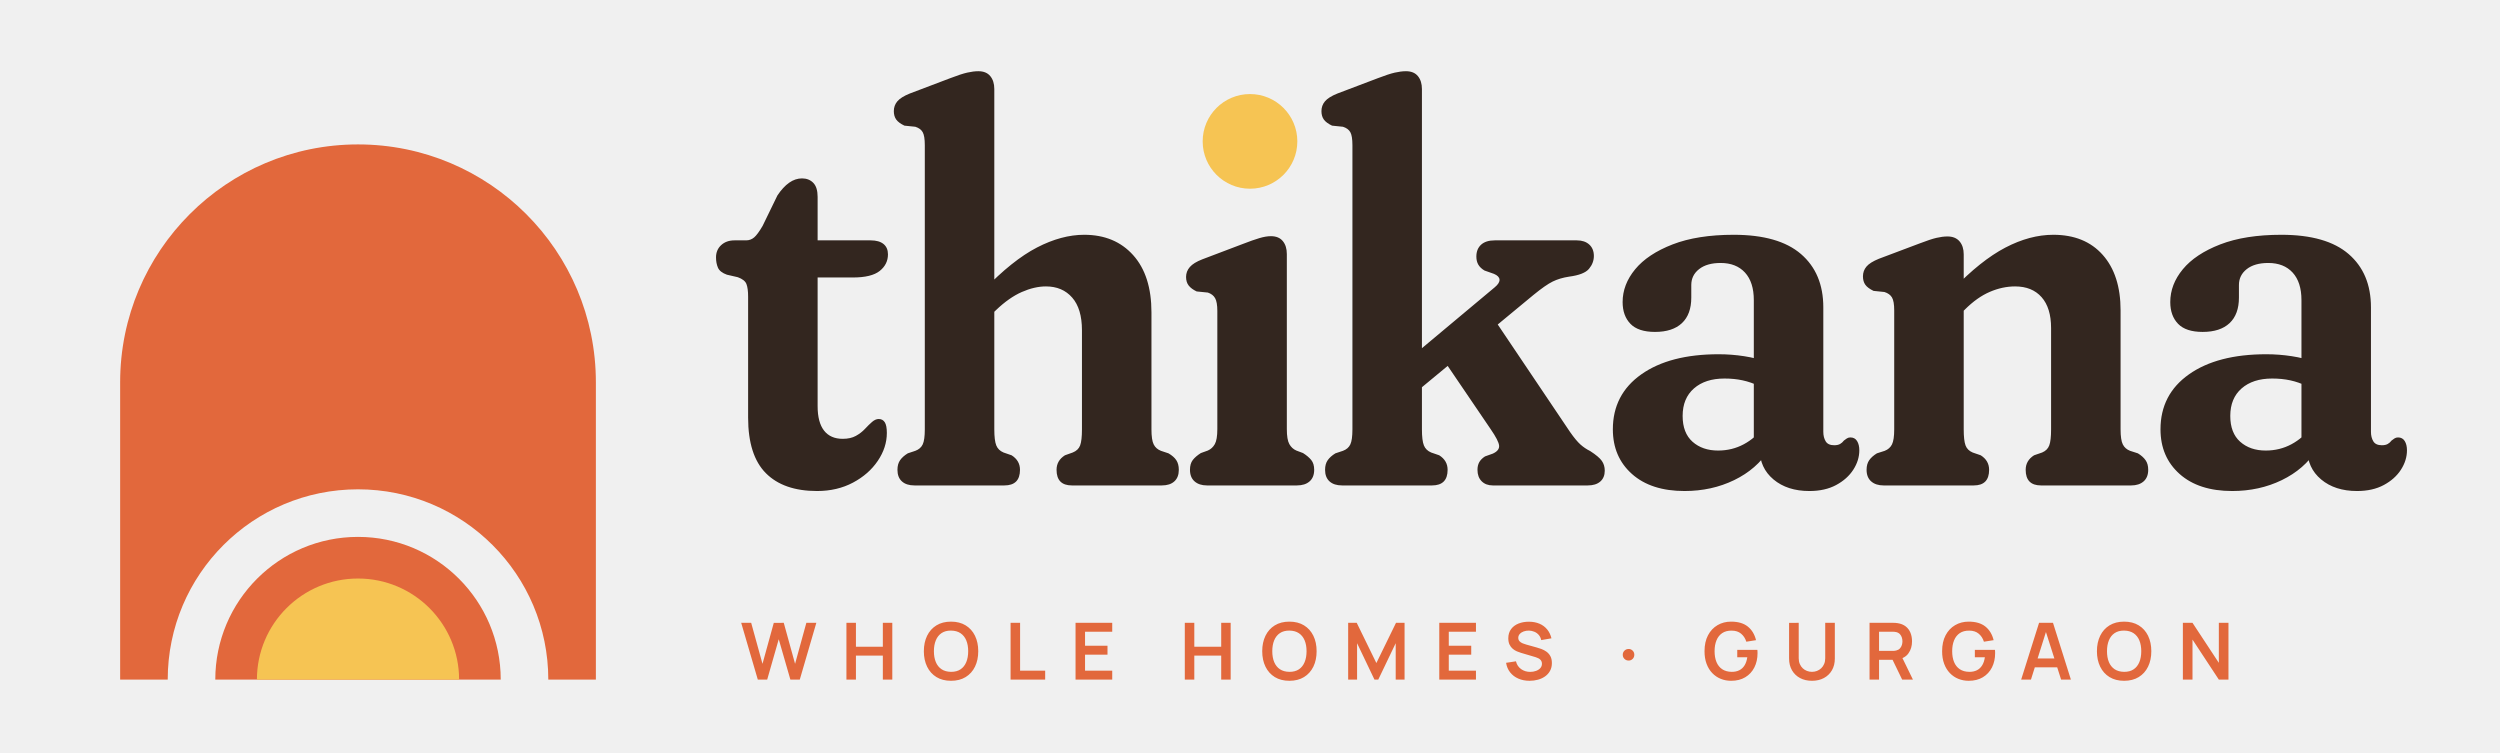
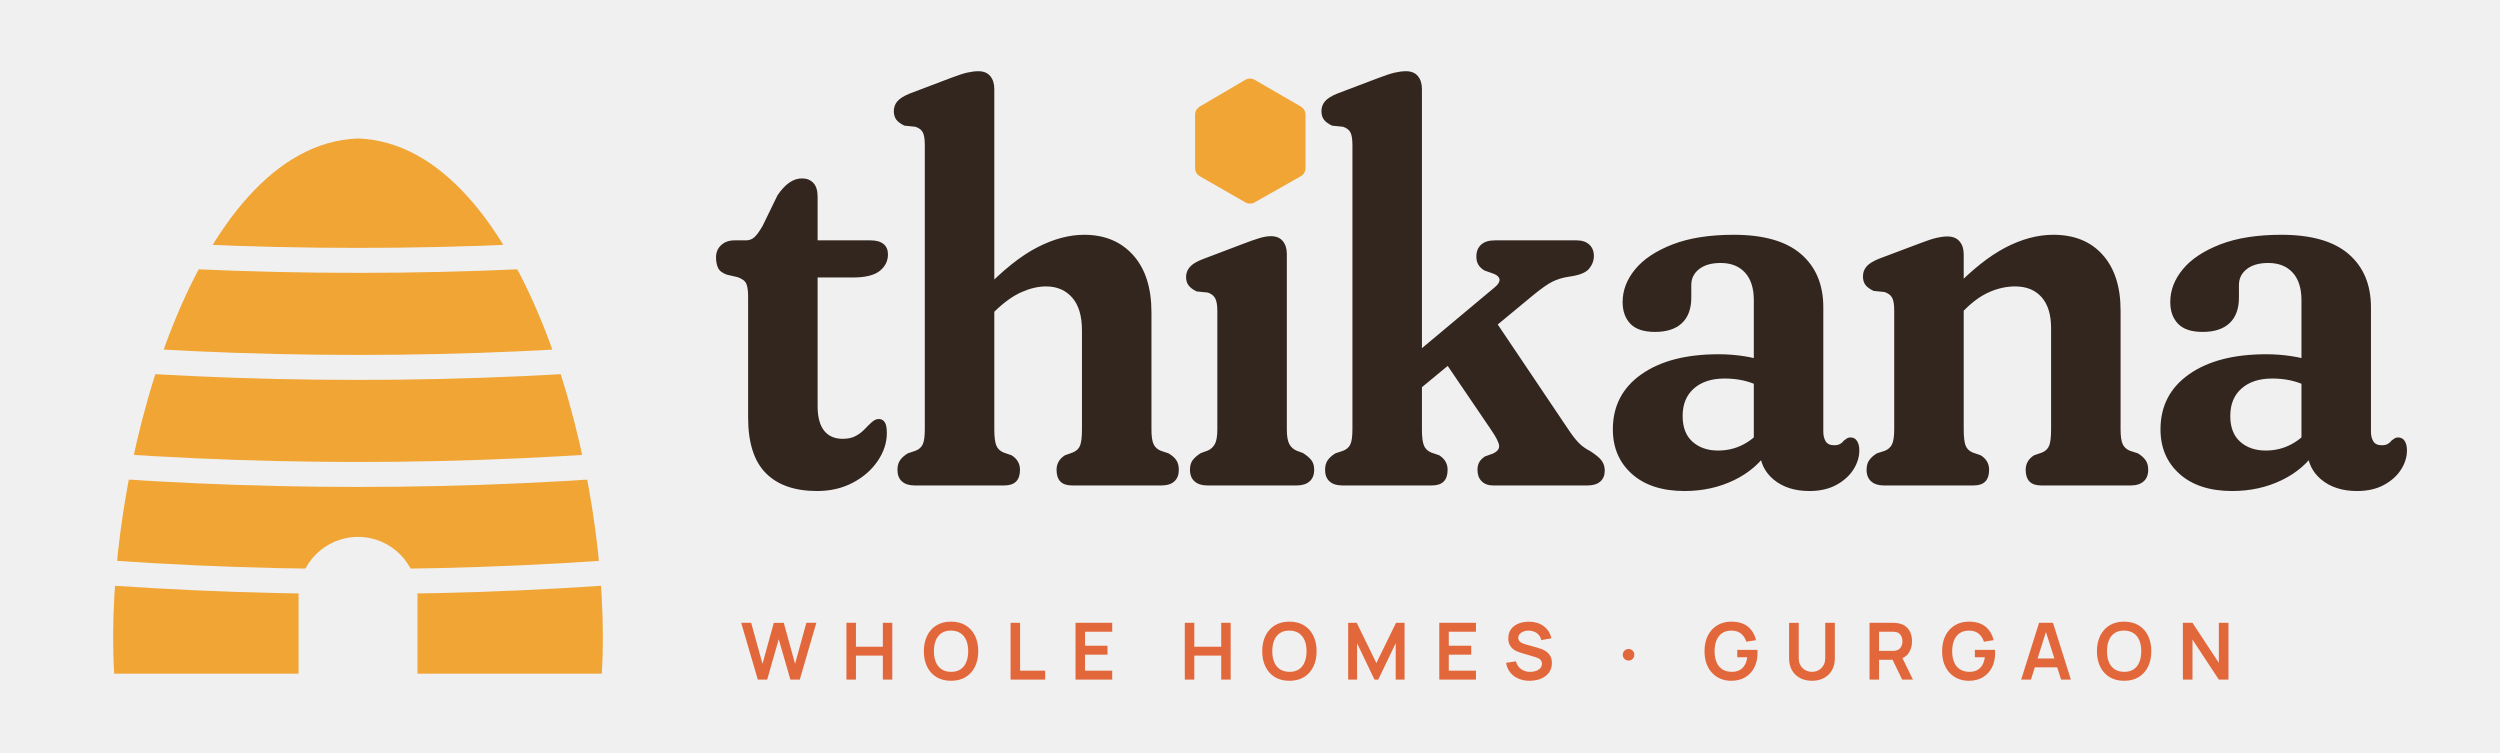
<svg xmlns="http://www.w3.org/2000/svg" viewBox="0 0 412 124" width="412" height="124">
  <g transform="translate(10,14) scale(0.98)">
-     <path fill-rule="evenodd" fill="#E2683C" d="M10 100V50A40 40 0 0 1 90 50V100ZM18 100A32 32 0 0 1 82 100H74A24 24 0 0 0 26 100Z" />
-     <path fill="#F6C453" d="M33 100A17 17 0 0 1 67 100Z" />
+     <mask id="hFalse">
+       <rect x="-10" y="-10" width="120" height="120" fill="#fff" />
+       <path d="M-5 27Q50 32 105 27" stroke="#000" stroke-width="4.2" fill="none" />
+       <path d="M-5 45Q50 50 105 45" stroke="#000" stroke-width="4.2" fill="none" />
+       <path d="M-5 63Q50 68 105 63" stroke="#000" stroke-width="4.2" fill="none" />
+       <path d="M-5 81Q50 86 105 81" stroke="#000" stroke-width="4.2" fill="none" />
+       <path d="M40 100V86A10 10 0 0 1 60 86V100Z" fill="#000" />
+     </mask>
+     <path d="M9 99C7 66 22 10 50 9C78 10 93 66 91 99Z" fill="#F0A535" mask="url(#hFalse)" />
  </g>
  <g transform="translate(118,80)">
    <path d="M3.588 -34.316 1.794 -34.73Q0.644 -35.144 0.322 -35.88Q0.0 -36.616 0.0 -37.582Q0.0 -38.824 0.851 -39.606Q1.702 -40.388 3.036 -40.388H4.968Q5.704 -40.388 6.279 -40.871Q6.854 -41.354 7.682 -42.78L10.12 -47.794Q11.04 -49.174 12.052 -49.887Q13.064 -50.6 14.168 -50.6Q15.318 -50.6 16.031 -49.864Q16.744 -49.128 16.744 -47.564V-13.064Q16.744 -10.396 17.802 -9.039Q18.86 -7.682 20.884 -7.682Q22.172 -7.682 23.046 -8.165Q23.92 -8.648 24.541 -9.315Q25.162 -9.982 25.714 -10.465Q26.266 -10.948 26.818 -10.948Q27.462 -10.948 27.807 -10.419Q28.152 -9.89 28.152 -8.648Q28.152 -6.256 26.657 -4.048Q25.162 -1.84 22.563 -0.46Q19.964 0.92 16.652 0.92Q11.132 0.92 8.211 -2.024Q5.29 -4.968 5.29 -11.178V-31.096Q5.29 -32.476 5.014 -33.189Q4.738 -33.902 3.588 -34.316ZM12.19 -34.27V-40.388H25.484Q26.864 -40.388 27.6 -39.79Q28.336 -39.192 28.336 -38.088Q28.336 -36.432 26.979 -35.351Q25.622 -34.27 22.54 -34.27ZM44.712 -27.508 42.32 -30.314 44.114 -32.2Q48.852 -37.122 52.9 -39.215Q56.948 -41.308 60.674 -41.308Q65.734 -41.308 68.747 -37.95Q71.76 -34.592 71.76 -28.52V-9.246Q71.76 -7.498 72.128 -6.762Q72.496 -6.026 73.324 -5.704L74.566 -5.29Q75.44 -4.784 75.854 -4.163Q76.268 -3.542 76.268 -2.576Q76.268 -1.334 75.532 -0.667Q74.796 0.0 73.462 0.0H58.65Q56.12 0.0 56.12 -2.576Q56.12 -4.094 57.5 -4.968L58.788 -5.428Q59.708 -5.796 60.007 -6.601Q60.306 -7.406 60.306 -9.246V-25.576Q60.306 -29.118 58.696 -30.958Q57.086 -32.798 54.372 -32.798Q52.486 -32.798 50.393 -31.878Q48.3 -30.958 46.138 -28.888ZM45.862 -65.32V-9.246Q45.862 -7.406 46.184 -6.601Q46.506 -5.796 47.38 -5.428L48.714 -4.968Q50.094 -4.094 50.094 -2.576Q50.094 0.0 47.518 0.0H32.706Q31.372 0.0 30.636 -0.667Q29.9 -1.334 29.9 -2.576Q29.9 -3.542 30.337 -4.163Q30.774 -4.784 31.602 -5.29L32.844 -5.704Q33.718 -6.026 34.063 -6.762Q34.408 -7.498 34.408 -9.246V-56.074Q34.408 -57.592 34.063 -58.213Q33.718 -58.834 32.844 -59.11L31.05 -59.294Q30.084 -59.754 29.693 -60.306Q29.302 -60.858 29.302 -61.686Q29.302 -62.606 29.877 -63.296Q30.452 -63.986 31.924 -64.584L38.594 -67.114Q40.388 -67.804 41.4 -68.034Q42.412 -68.264 43.24 -68.264Q44.528 -68.264 45.195 -67.459Q45.862 -66.654 45.862 -65.32ZM94.07 -38.134V-9.292Q94.07 -7.544 94.484 -6.808Q94.898 -6.072 95.634 -5.75L96.738 -5.336Q97.612 -4.784 98.095 -4.186Q98.578 -3.588 98.578 -2.576Q98.578 -1.334 97.819 -0.667Q97.06 0.0 95.726 0.0H80.914Q79.626 0.0 78.867 -0.667Q78.108 -1.334 78.108 -2.576Q78.108 -3.588 78.568 -4.186Q79.028 -4.784 79.902 -5.336L81.052 -5.75Q81.788 -6.072 82.202 -6.808Q82.616 -7.544 82.616 -9.292V-28.75Q82.616 -30.222 82.248 -30.866Q81.88 -31.51 81.052 -31.786L79.212 -31.97Q78.338 -32.384 77.901 -32.936Q77.464 -33.488 77.464 -34.362Q77.464 -35.282 78.085 -35.995Q78.706 -36.708 80.132 -37.26L86.802 -39.79Q88.458 -40.434 89.539 -40.756Q90.62 -41.078 91.448 -41.078Q92.736 -41.078 93.403 -40.273Q94.07 -39.468 94.07 -38.134ZM103.178 0.0Q101.844 0.0 101.108 -0.667Q100.372 -1.334 100.372 -2.576Q100.372 -3.542 100.809 -4.163Q101.246 -4.784 102.074 -5.29L103.316 -5.704Q104.19 -6.026 104.535 -6.762Q104.88 -7.498 104.88 -9.246V-56.074Q104.88 -57.592 104.535 -58.213Q104.19 -58.834 103.316 -59.11L101.522 -59.294Q100.556 -59.754 100.165 -60.306Q99.774 -60.858 99.774 -61.686Q99.774 -62.606 100.349 -63.296Q100.924 -63.986 102.396 -64.584L109.066 -67.114Q110.86 -67.804 111.872 -68.034Q112.884 -68.264 113.712 -68.264Q115.0 -68.264 115.667 -67.459Q116.334 -66.654 116.334 -65.32V-9.246Q116.334 -7.406 116.656 -6.601Q116.978 -5.796 117.852 -5.428L119.186 -4.968Q120.566 -4.094 120.566 -2.576Q120.566 0.0 117.99 0.0ZM112.608 -19.504 128.34 -32.66Q129.168 -33.35 129.122 -33.925Q129.076 -34.5 128.202 -34.868L126.638 -35.42Q125.948 -35.834 125.626 -36.386Q125.304 -36.938 125.304 -37.72Q125.304 -38.962 126.086 -39.675Q126.868 -40.388 128.34 -40.388H141.864Q143.152 -40.388 143.911 -39.698Q144.67 -39.008 144.67 -37.812Q144.67 -36.662 143.865 -35.696Q143.06 -34.73 140.576 -34.408Q139.058 -34.178 137.885 -33.603Q136.712 -33.028 134.688 -31.372L114.172 -14.398ZM127.236 -28.888 140.76 -8.786Q141.726 -7.406 142.439 -6.762Q143.152 -6.118 144.072 -5.658Q145.498 -4.738 145.981 -4.048Q146.464 -3.358 146.464 -2.438Q146.464 -1.288 145.728 -0.644Q144.992 0.0 143.658 0.0H128.018Q126.868 0.0 126.178 -0.69Q125.488 -1.38 125.488 -2.576Q125.488 -3.312 125.787 -3.841Q126.086 -4.37 126.73 -4.784L128.018 -5.244Q129.122 -5.75 129.053 -6.555Q128.984 -7.36 127.65 -9.292L118.68 -22.494ZM171.994 -5.98V-7.222L171.028 -7.452V-30.544Q171.028 -33.488 169.579 -35.075Q168.13 -36.662 165.554 -36.662Q163.3 -36.662 162.012 -35.65Q160.724 -34.638 160.724 -33.028V-30.958Q160.724 -28.198 159.183 -26.749Q157.642 -25.3 154.744 -25.3Q151.984 -25.3 150.696 -26.634Q149.408 -27.968 149.408 -30.222Q149.408 -33.12 151.478 -35.627Q153.548 -38.134 157.642 -39.721Q161.736 -41.308 167.716 -41.308Q175.122 -41.308 178.802 -38.134Q182.482 -34.96 182.482 -29.348V-8.832Q182.482 -7.912 182.873 -7.268Q183.264 -6.624 184.276 -6.624Q184.874 -6.624 185.242 -6.831Q185.61 -7.038 185.886 -7.406Q186.116 -7.59 186.369 -7.751Q186.622 -7.912 186.944 -7.912Q187.68 -7.912 188.048 -7.314Q188.416 -6.716 188.416 -5.796Q188.416 -4.14 187.427 -2.599Q186.438 -1.058 184.598 -0.069Q182.758 0.92 180.182 0.92Q176.548 0.92 174.271 -0.989Q171.994 -2.898 171.994 -5.98ZM147.798 -9.246Q147.798 -14.996 152.49 -18.308Q157.182 -21.62 165.232 -21.62Q167.348 -21.62 169.441 -21.298Q171.534 -20.976 173.006 -20.378L171.902 -16.376Q170.568 -17.02 169.188 -17.319Q167.808 -17.618 166.198 -17.618Q163.024 -17.618 161.161 -15.985Q159.298 -14.352 159.298 -11.454Q159.298 -8.648 160.931 -7.199Q162.564 -5.75 165.14 -5.75Q167.44 -5.75 169.372 -6.785Q171.304 -7.82 172.546 -9.568L173.558 -5.888Q171.488 -2.668 167.785 -0.874Q164.082 0.92 159.62 0.92Q154.1 0.92 150.949 -1.886Q147.798 -4.692 147.798 -9.246ZM205.62 -38.088V-9.246Q205.62 -7.406 205.919 -6.601Q206.218 -5.796 207.092 -5.428L208.426 -4.968Q209.806 -4.094 209.806 -2.576Q209.806 0.0 207.276 0.0H192.418Q191.13 0.0 190.371 -0.667Q189.612 -1.334 189.612 -2.576Q189.612 -3.542 190.049 -4.163Q190.486 -4.784 191.314 -5.29L192.602 -5.704Q193.43 -6.026 193.798 -6.762Q194.166 -7.498 194.166 -9.246V-28.842Q194.166 -30.36 193.798 -30.981Q193.43 -31.602 192.556 -31.878L190.762 -32.062Q189.796 -32.522 189.405 -33.074Q189.014 -33.626 189.014 -34.454Q189.014 -35.374 189.589 -36.064Q190.164 -36.754 191.636 -37.352L198.352 -39.882Q200.146 -40.572 201.135 -40.802Q202.124 -41.032 202.952 -41.032Q204.24 -41.032 204.93 -40.227Q205.62 -39.422 205.62 -38.088ZM204.424 -27.6 202.032 -30.406 203.826 -32.292Q208.426 -37.076 212.474 -39.192Q216.522 -41.308 220.386 -41.308Q225.584 -41.308 228.528 -37.996Q231.472 -34.684 231.472 -28.842V-9.246Q231.472 -7.498 231.84 -6.762Q232.208 -6.026 233.036 -5.704L234.324 -5.29Q235.152 -4.784 235.589 -4.163Q236.026 -3.542 236.026 -2.576Q236.026 -1.334 235.267 -0.667Q234.508 0.0 233.22 0.0H218.362Q215.832 0.0 215.832 -2.576Q215.832 -4.094 217.212 -4.968L218.546 -5.428Q219.42 -5.796 219.719 -6.601Q220.018 -7.406 220.018 -9.246V-25.944Q220.018 -29.256 218.454 -31.027Q216.89 -32.798 214.084 -32.798Q212.014 -32.798 209.921 -31.901Q207.828 -31.004 205.804 -28.98ZM262.246 -5.98V-7.222L261.28 -7.452V-30.544Q261.28 -33.488 259.831 -35.075Q258.382 -36.662 255.806 -36.662Q253.552 -36.662 252.264 -35.65Q250.976 -34.638 250.976 -33.028V-30.958Q250.976 -28.198 249.435 -26.749Q247.894 -25.3 244.996 -25.3Q242.236 -25.3 240.948 -26.634Q239.66 -27.968 239.66 -30.222Q239.66 -33.12 241.73 -35.627Q243.8 -38.134 247.894 -39.721Q251.988 -41.308 257.968 -41.308Q265.374 -41.308 269.054 -38.134Q272.734 -34.96 272.734 -29.348V-8.832Q272.734 -7.912 273.125 -7.268Q273.516 -6.624 274.528 -6.624Q275.126 -6.624 275.494 -6.831Q275.862 -7.038 276.138 -7.406Q276.368 -7.59 276.621 -7.751Q276.874 -7.912 277.196 -7.912Q277.932 -7.912 278.3 -7.314Q278.668 -6.716 278.668 -5.796Q278.668 -4.14 277.679 -2.599Q276.69 -1.058 274.85 -0.069Q273.01 0.92 270.434 0.92Q266.8 0.92 264.523 -0.989Q262.246 -2.898 262.246 -5.98ZM238.05 -9.246Q238.05 -14.996 242.742 -18.308Q247.434 -21.62 255.484 -21.62Q257.6 -21.62 259.693 -21.298Q261.786 -20.976 263.258 -20.378L262.154 -16.376Q260.82 -17.02 259.44 -17.319Q258.06 -17.618 256.45 -17.618Q253.276 -17.618 251.413 -15.985Q249.55 -14.352 249.55 -11.454Q249.55 -8.648 251.183 -7.199Q252.816 -5.75 255.392 -5.75Q257.692 -5.75 259.624 -6.785Q261.556 -7.82 262.798 -9.568L263.81 -5.888Q261.74 -2.668 258.037 -0.874Q254.334 0.92 249.872 0.92Q244.352 0.92 241.201 -1.886Q238.05 -4.692 238.05 -9.246Z" fill="#33261F" />
-     <circle cx="88.0" cy="-56.7" r="7.8" fill="#F6C453" />
+     <polygon points="88.0,-65.5 95.6,-61.1 95.6,-52.3 88.0,-48.0 80.5,-52.3 80.5,-61.1" fill="#F0A535" stroke="#F0A535" stroke-width="3.1" stroke-linejoin="round" />
  </g>
  <path d="M2.886 0.0 0.149 -9.36H1.794L3.659 -2.6L5.518 -9.347L7.163 -9.36L9.028 -2.6L10.887 -9.36H12.532L9.802 0.0H8.255L6.337 -6.656L4.433 0.0ZM17.491 0.0V-9.36H19.058V-5.421H23.491V-9.36H25.051V0.0H23.491V-3.952H19.058V0.0ZM34.729 0.195Q33.325 0.195 32.325 -0.419Q31.323 -1.033 30.787 -2.132Q30.251 -3.23 30.251 -4.68Q30.251 -6.129 30.787 -7.228Q31.323 -8.326 32.325 -8.941Q33.325 -9.555 34.729 -9.555Q36.133 -9.555 37.138 -8.941Q38.142 -8.326 38.678 -7.228Q39.215 -6.129 39.215 -4.68Q39.215 -3.23 38.678 -2.132Q38.142 -1.033 37.138 -0.419Q36.133 0.195 34.729 0.195ZM34.729 -1.28Q35.672 -1.274 36.299 -1.696Q36.926 -2.119 37.242 -2.886Q37.557 -3.653 37.557 -4.68Q37.557 -5.707 37.242 -6.464Q36.926 -7.221 36.299 -7.644Q35.672 -8.066 34.729 -8.079Q33.787 -8.086 33.163 -7.663Q32.539 -7.241 32.224 -6.474Q31.908 -5.707 31.908 -4.68Q31.908 -3.653 32.221 -2.896Q32.532 -2.139 33.16 -1.716Q33.787 -1.293 34.729 -1.28ZM44.544 0.0V-9.36H46.111V-1.469H50.245V0.0ZM55.25 0.0V-9.36H61.295V-7.891H56.816V-5.583H60.515V-4.114H56.816V-1.469H61.295V0.0ZM73.255 0.0V-9.36H74.822V-5.421H79.254V-9.36H80.814V0.0H79.254V-3.952H74.822V0.0ZM90.493 0.195Q89.089 0.195 88.088 -0.419Q87.087 -1.033 86.551 -2.132Q86.014 -3.23 86.014 -4.68Q86.014 -6.129 86.551 -7.228Q87.087 -8.326 88.088 -8.941Q89.089 -9.555 90.493 -9.555Q91.897 -9.555 92.901 -8.941Q93.905 -8.326 94.442 -7.228Q94.978 -6.129 94.978 -4.68Q94.978 -3.23 94.442 -2.132Q93.905 -1.033 92.901 -0.419Q91.897 0.195 90.493 0.195ZM90.493 -1.28Q91.435 -1.274 92.063 -1.696Q92.69 -2.119 93.005 -2.886Q93.32 -3.653 93.32 -4.68Q93.32 -5.707 93.005 -6.464Q92.69 -7.221 92.063 -7.644Q91.435 -8.066 90.493 -8.079Q89.55 -8.086 88.927 -7.663Q88.302 -7.241 87.987 -6.474Q87.672 -5.707 87.672 -4.68Q87.672 -3.653 87.984 -2.896Q88.296 -2.139 88.923 -1.716Q89.55 -1.293 90.493 -1.28ZM100.178 0.0V-9.36H101.588L104.826 -2.73L108.062 -9.36H109.473V0.0H108.011V-5.999L105.138 0.0H104.513L101.647 -5.999V0.0ZM115.193 0.0V-9.36H121.238V-7.891H116.76V-5.583H120.458V-4.114H116.76V-1.469H121.238V0.0ZM130.078 0.195Q129.051 0.195 128.229 -0.163Q127.406 -0.52 126.877 -1.186Q126.347 -1.852 126.204 -2.769L127.829 -3.016Q128.037 -2.184 128.684 -1.729Q129.331 -1.274 130.175 -1.274Q130.676 -1.274 131.118 -1.43Q131.56 -1.586 131.836 -1.885Q132.112 -2.184 132.112 -2.619Q132.112 -2.814 132.047 -2.98Q131.982 -3.146 131.856 -3.276Q131.729 -3.406 131.531 -3.513Q131.332 -3.62 131.072 -3.698L128.654 -4.413Q128.343 -4.505 127.982 -4.657Q127.621 -4.81 127.299 -5.08Q126.977 -5.349 126.773 -5.769Q126.568 -6.188 126.568 -6.805Q126.568 -7.709 127.026 -8.323Q127.484 -8.938 128.261 -9.243Q129.038 -9.548 129.987 -9.542Q130.949 -9.535 131.703 -9.214Q132.457 -8.892 132.964 -8.281Q133.471 -7.67 133.679 -6.805L131.995 -6.513Q131.891 -7.007 131.596 -7.355Q131.3 -7.702 130.874 -7.884Q130.448 -8.066 129.968 -8.079Q129.499 -8.086 129.1 -7.94Q128.7 -7.793 128.456 -7.521Q128.212 -7.247 128.212 -6.883Q128.212 -6.539 128.421 -6.321Q128.629 -6.103 128.937 -5.977Q129.246 -5.85 129.564 -5.765L131.242 -5.297Q131.586 -5.207 132.015 -5.05Q132.444 -4.894 132.84 -4.615Q133.237 -4.335 133.494 -3.88Q133.75 -3.425 133.75 -2.724Q133.75 -1.995 133.448 -1.446Q133.146 -0.897 132.632 -0.533Q132.119 -0.169 131.459 0.013Q130.799 0.195 130.078 0.195ZM146.406 -3.139Q145.996 -3.139 145.714 -3.412Q145.431 -3.685 145.431 -4.095Q145.431 -4.505 145.714 -4.777Q145.996 -5.05 146.406 -5.05Q146.783 -5.05 147.059 -4.777Q147.335 -4.505 147.335 -4.095Q147.335 -3.685 147.059 -3.412Q146.783 -3.139 146.406 -3.139ZM163.286 0.195Q162.376 0.195 161.58 -0.127Q160.784 -0.448 160.183 -1.073Q159.582 -1.696 159.243 -2.603Q158.905 -3.51 158.905 -4.68Q158.905 -6.214 159.477 -7.303Q160.049 -8.391 161.044 -8.973Q162.038 -9.555 163.286 -9.555Q165.016 -9.555 166.026 -8.752Q167.037 -7.949 167.394 -6.5L165.796 -6.246Q165.529 -7.079 164.924 -7.576Q164.32 -8.073 163.384 -8.073Q162.441 -8.086 161.817 -7.663Q161.194 -7.241 160.878 -6.474Q160.563 -5.707 160.563 -4.68Q160.563 -3.653 160.875 -2.896Q161.187 -2.139 161.814 -1.716Q162.441 -1.293 163.384 -1.28Q164.093 -1.274 164.625 -1.537Q165.159 -1.8 165.496 -2.337Q165.834 -2.873 165.952 -3.679H164.3V-4.907H167.615Q167.629 -4.803 167.635 -4.602Q167.642 -4.401 167.642 -4.361Q167.642 -3.035 167.118 -2.005Q166.595 -0.975 165.62 -0.39Q164.645 0.195 163.286 0.195ZM176.612 0.195Q175.494 0.195 174.645 -0.26Q173.797 -0.715 173.319 -1.54Q172.841 -2.366 172.841 -3.478V-9.347L174.428 -9.36V-3.516Q174.428 -2.99 174.606 -2.574Q174.785 -2.158 175.09 -1.869Q175.396 -1.579 175.792 -1.43Q176.189 -1.28 176.612 -1.28Q177.047 -1.28 177.44 -1.433Q177.833 -1.586 178.139 -1.875Q178.445 -2.164 178.62 -2.58Q178.796 -2.996 178.796 -3.516V-9.36H180.381V-3.478Q180.381 -2.366 179.904 -1.54Q179.426 -0.715 178.578 -0.26Q177.73 0.195 176.612 0.195ZM186.101 0.0V-9.36H189.969Q190.105 -9.36 190.32 -9.35Q190.534 -9.34 190.716 -9.308Q191.529 -9.184 192.059 -8.768Q192.588 -8.352 192.845 -7.719Q193.102 -7.085 193.102 -6.311Q193.102 -5.167 192.524 -4.345Q191.945 -3.523 190.749 -3.328L190.079 -3.269H187.668V0.0ZM191.477 0.0 189.631 -3.809 191.224 -4.16 193.251 0.0ZM187.668 -4.732H189.904Q190.034 -4.732 190.196 -4.745Q190.359 -4.758 190.495 -4.797Q190.885 -4.894 191.11 -5.141Q191.334 -5.388 191.428 -5.7Q191.522 -6.012 191.522 -6.311Q191.522 -6.611 191.428 -6.926Q191.334 -7.241 191.11 -7.488Q190.885 -7.735 190.495 -7.832Q190.359 -7.871 190.196 -7.881Q190.034 -7.891 189.904 -7.891H187.668ZM202.442 0.195Q201.532 0.195 200.736 -0.127Q199.94 -0.448 199.339 -1.073Q198.737 -1.696 198.399 -2.603Q198.061 -3.51 198.061 -4.68Q198.061 -6.214 198.633 -7.303Q199.205 -8.391 200.2 -8.973Q201.194 -9.555 202.442 -9.555Q204.171 -9.555 205.182 -8.752Q206.193 -7.949 206.55 -6.5L204.951 -6.246Q204.685 -7.079 204.08 -7.576Q203.476 -8.073 202.54 -8.073Q201.597 -8.086 200.973 -7.663Q200.349 -7.241 200.034 -6.474Q199.719 -5.707 199.719 -4.68Q199.719 -3.653 200.031 -2.896Q200.343 -2.139 200.97 -1.716Q201.597 -1.293 202.54 -1.28Q203.248 -1.274 203.781 -1.537Q204.314 -1.8 204.652 -2.337Q204.99 -2.873 205.107 -3.679H203.456V-4.907H206.771Q206.784 -4.803 206.791 -4.602Q206.797 -4.401 206.797 -4.361Q206.797 -3.035 206.274 -2.005Q205.751 -0.975 204.776 -0.39Q203.801 0.195 202.442 0.195ZM211.087 0.0 214.038 -9.36H216.333L219.284 0.0H217.672L214.994 -8.398H215.345L212.7 0.0ZM212.732 -2.028V-3.49H217.646V-2.028ZM228.053 0.195Q226.648 0.195 225.647 -0.419Q224.647 -1.033 224.11 -2.132Q223.574 -3.23 223.574 -4.68Q223.574 -6.129 224.11 -7.228Q224.647 -8.326 225.647 -8.941Q226.648 -9.555 228.053 -9.555Q229.457 -9.555 230.461 -8.941Q231.465 -8.326 232.001 -7.228Q232.537 -6.129 232.537 -4.68Q232.537 -3.23 232.001 -2.132Q231.465 -1.033 230.461 -0.419Q229.457 0.195 228.053 0.195ZM228.053 -1.28Q228.995 -1.274 229.622 -1.696Q230.25 -2.119 230.565 -2.886Q230.88 -3.653 230.88 -4.68Q230.88 -5.707 230.565 -6.464Q230.25 -7.221 229.622 -7.644Q228.995 -8.066 228.053 -8.079Q227.11 -8.086 226.486 -7.663Q225.862 -7.241 225.547 -6.474Q225.232 -5.707 225.232 -4.68Q225.232 -3.653 225.543 -2.896Q225.856 -2.139 226.483 -1.716Q227.11 -1.293 228.053 -1.28ZM237.737 0.0V-9.36H239.323L243.665 -2.762V-9.36H245.251V0.0H243.665L239.323 -6.597V0.0Z" fill="#E2683C" transform="translate(122,112)" />
</svg>
